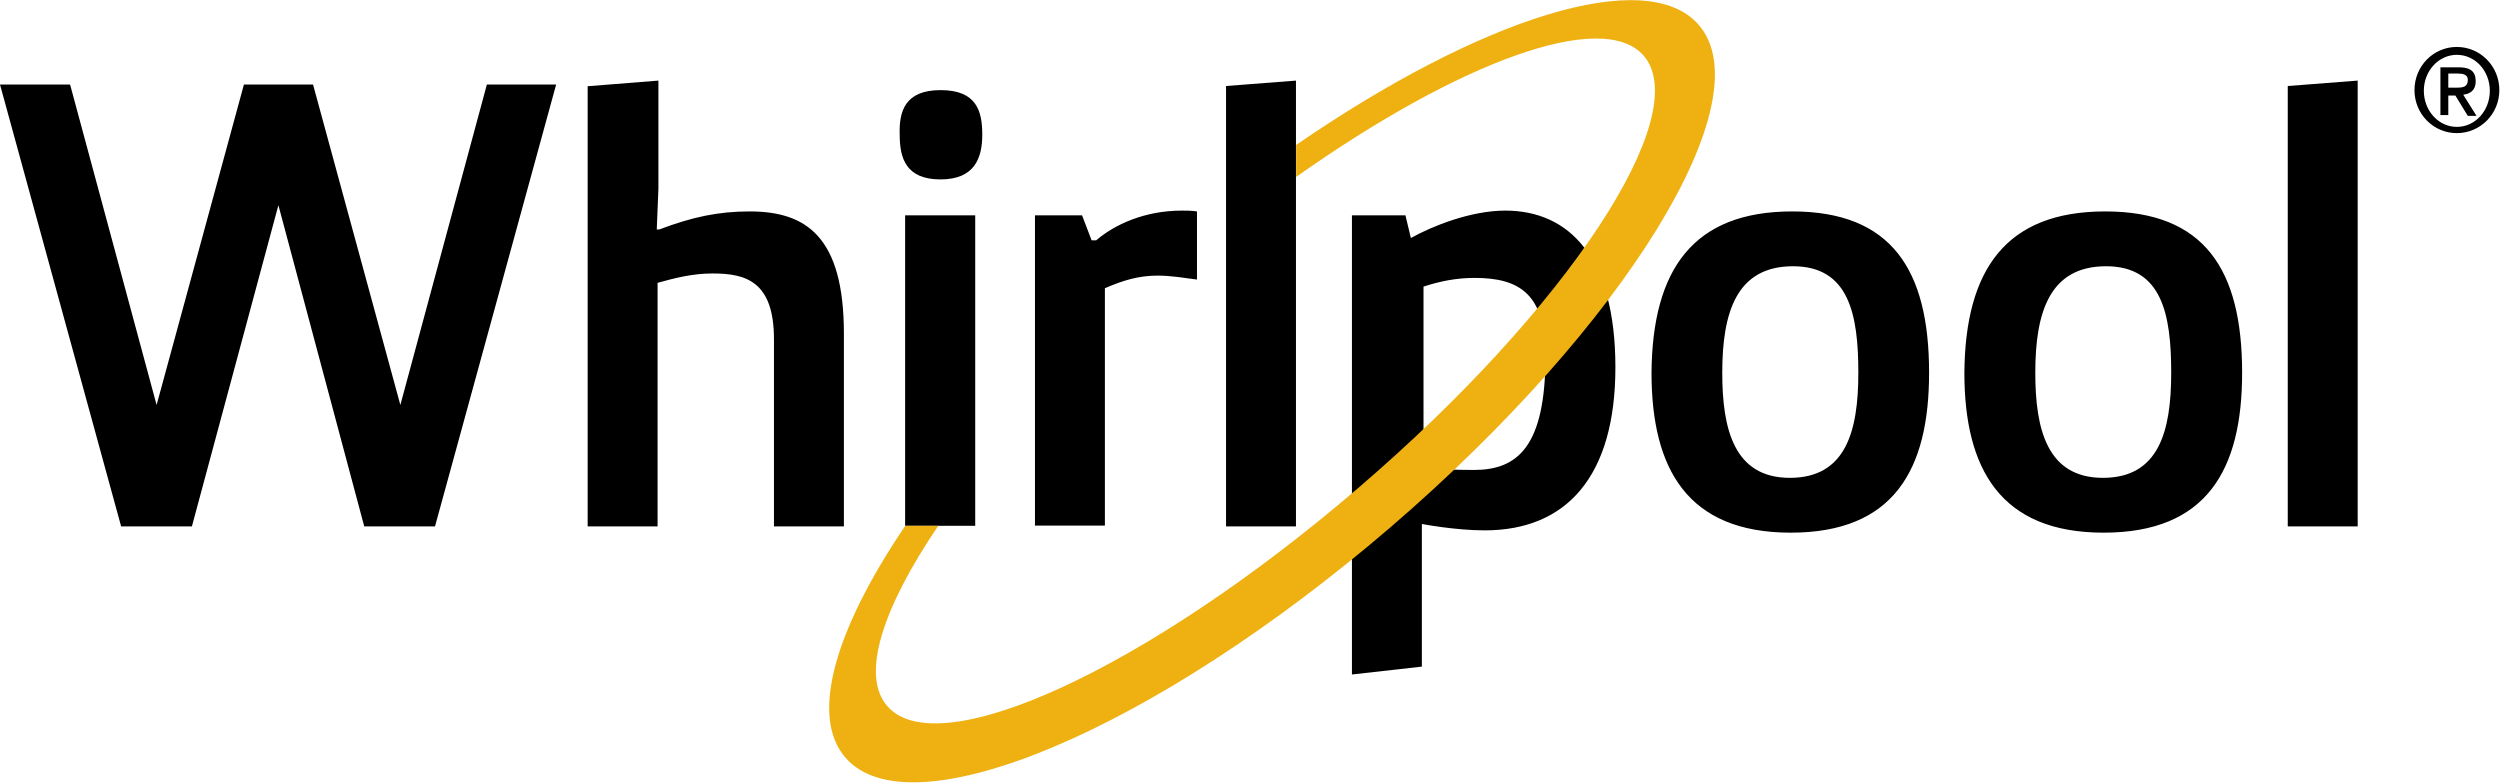
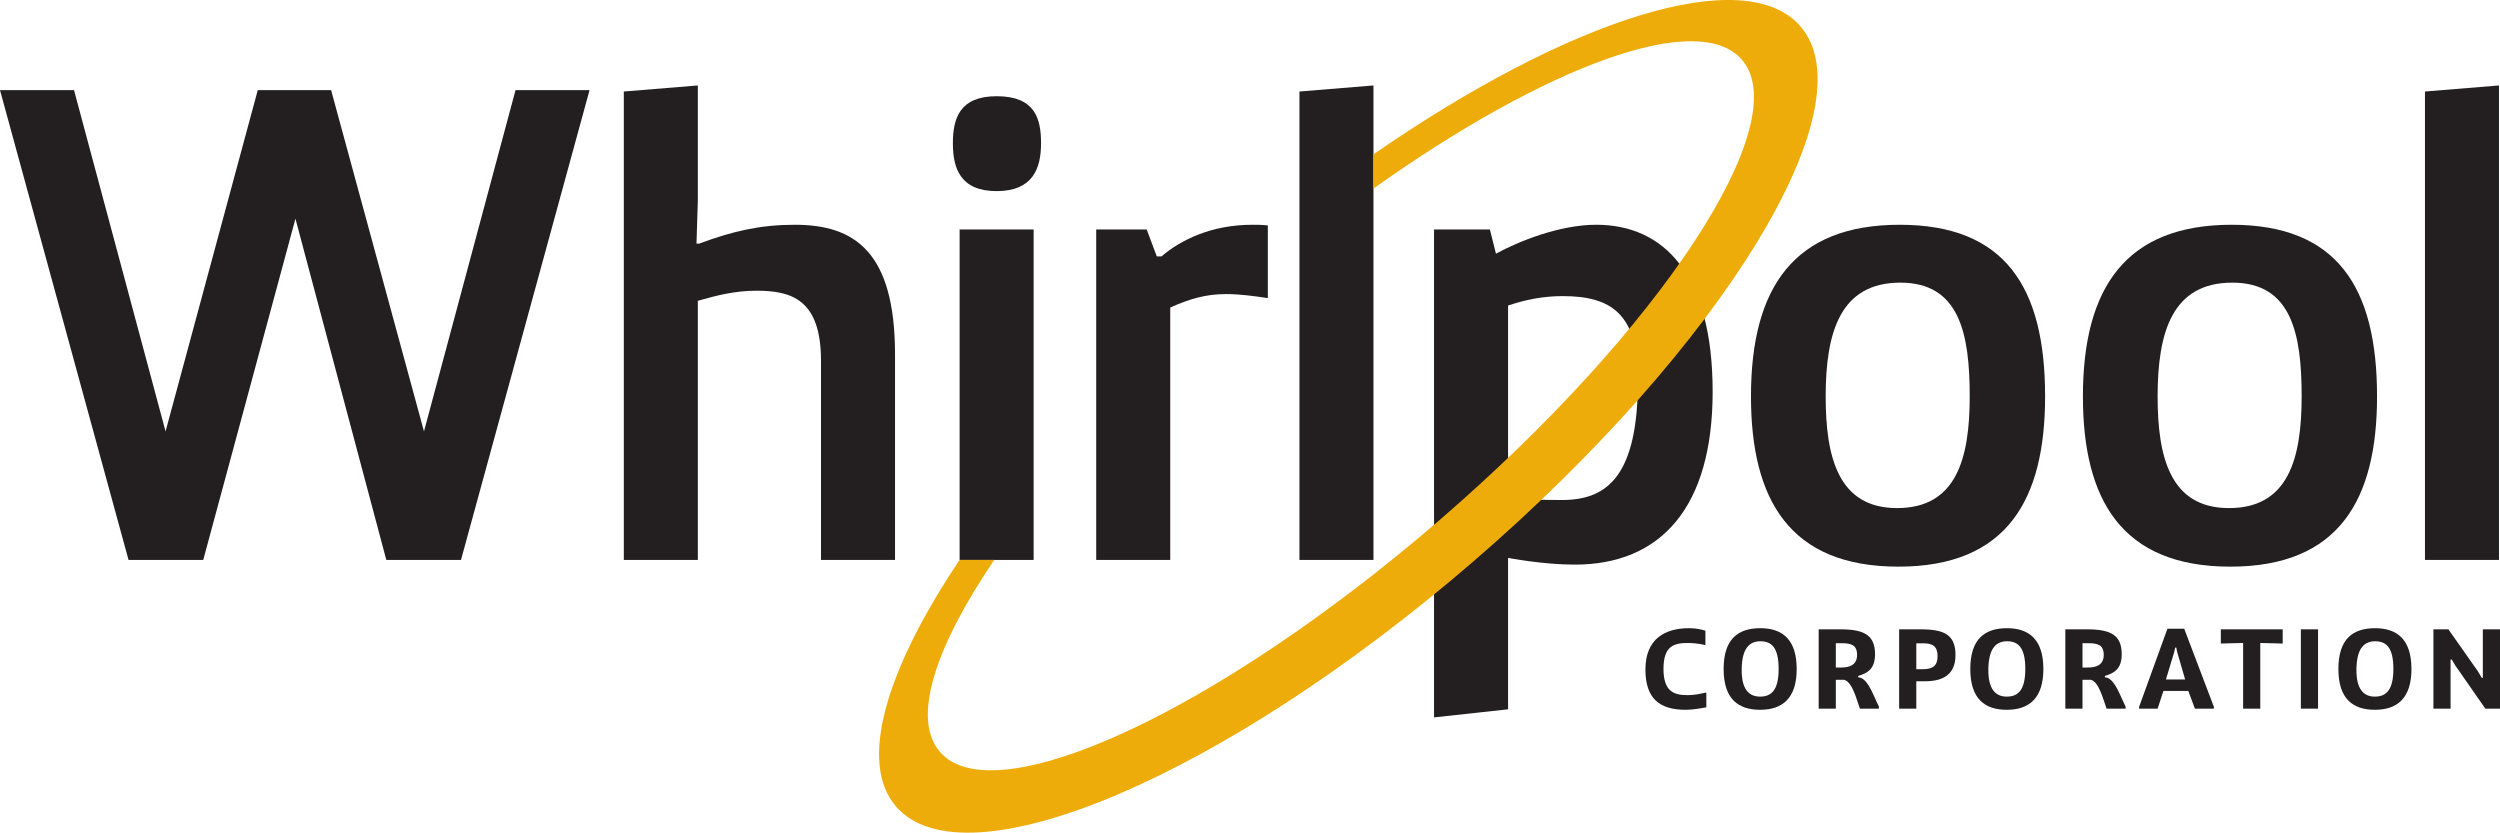
- <svg xmlns="http://www.w3.org/2000/svg" version="1.2" viewBox="0 0 1523 477" width="1523" height="477">
-   <style>
- 		.s0 { fill: #000000 } 
- 		.s1 { fill: #eeb111 } 
- 	</style>
-   <path id="Layer" fill-rule="evenodd" class="s0" d="m338.8 51.5l-73.8 269.2h-43.1l-52.3-195.7-52.7 195.7h-43.1l-73.8-269.2h42.7l52.7 195.2 53.2-195.2h42.1l53.2 195.2 52.7-195.2zm19.6 1l42.7-3.4v65.9l-1 24.8h1.5c20.1-7.6 35.9-11 55.1-11 34.4 0 57.4 15.3 57.4 74.5v117.4h-42.6v-114c0-35.4-17.2-40.1-37.4-40.1-12.4 0-23 2.8-33.5 5.7v148.4h-42.6v-268.2zm214.6 2.4c22 0 25.4 12.8 25.4 27.2 0 14.3-4.8 27.2-25.4 27.2-21.1 0-24.9-12.9-24.9-27.2-0.5-14.4 3.3-27.2 24.9-27.2zm-21.6 76.3h42.7v189.1h-42.7zm107.8 0l5.8 15.2h2.8c11.1-9.5 29.3-18.1 52.3-18.1 2.8 0 5.7 0 9.1 0.5v41.5c-7.7-1-15.8-2.4-24-2.4-11.5 0-21.1 2.9-32.1 7.7v144.6h-42.6v-189zm87.7 189.5v-268.3l42.6-3.3v271.6zm344.9-191.9c60.4 0 83.4 35.3 83.4 98.3 0 59.2-21.6 97.4-84.3 97.4-62.8 0-84.8-38.7-84.8-97.4 0.5-63 25.4-98.3 85.7-98.3zm40.3 98.3c0-35.8-5.8-64.9-39.8-64.9-34.5 0-43.1 28.2-43.1 64.9 0 34.4 7.2 64 41.2 64 34 0 41.7-28.2 41.7-64zm150.4-98.3c60.4 0 83.4 35.3 83.4 98.3 0 59.2-21.6 97.4-84.4 97.4-62.7 0-84.8-38.7-84.8-97.4 0.5-63 25.4-98.3 85.8-98.3zm40.2 98.3c0-35.8-5.7-64.9-39.7-64.9-34.5 0-43.1 28.2-43.1 64.9 0 34.4 7.2 64 41.2 64 34 0 41.6-28.2 41.6-64zm71 93.6v-268.3l42.6-3.3v271.6zm-537.5-189.5l3.3 13.8c12.9-7.2 36.4-16.7 57.5-16.7 38.8 0 67.1 28.2 67.1 95.5 0 66.3-29.7 99.3-79.6 99.3-18.2 0-38.3-3.9-38.3-3.9v86.9l-42.6 4.8v-279.7zm10.5 154.1c12 0.5 18.7 1 31.2 1 26.3 0 43.6-13.8 43.6-69.2 0-37.7-15.4-47.8-43.2-47.8-11 0-21 2-31.1 5.3v110.7z" />
-   <path id="Layer" class="s1" d="m847.1 321.2c-143.8 123.6-292.3 186.2-332 140.4-22.1-25.3-6.3-78.3 36.4-141.3h20.1c-34 50.1-47.4 91.1-31.1 109.8 31.1 36.2 159.5-23.4 286.9-132.8 127.5-109.3 205.1-227.2 173.9-263.4-24.9-28.7-112.6 3.8-211.7 73.9v-19.5c112.6-77.4 213.6-109.8 245.3-73.1 39.7 45.9-44.6 182.9-187.8 306z" />
-   <path id="Layer" fill-rule="evenodd" class="s0" d="m1496.7 81.1c-14.3 0-25.8-11.7-25.8-26.2 0-14.6 11.5-26.3 25.8-26.3 14.3 0 25.9 11.7 25.9 26.3 0 14.5-11.6 26.2-25.9 26.2zm20.1-25.8c0-12.1-8.9-21.9-20.1-21.9-11.1 0-20.1 9.8-20.1 21.9 0 12.2 9 22 20.1 22 11.2 0 20.1-9.8 20.1-22zm-25.3 14.8h-4.8v-29.1h11c7.2 0 10.5 2.4 10.5 8.6 0 5.3-3.3 7.6-7.6 8.1l8.1 12.9h-5.3l-7.6-12.4h-4.3zm5.2-16.7c3.9 0 6.7-0.5 6.7-4.8 0-3.3-3.3-3.8-6.2-3.8h-5.7v8.6z" />
+ <svg xmlns="http://www.w3.org/2000/svg" viewBox="0 0 1680 559.56" height="559.56" width="1680" xml:space="preserve" id="svg2" version="1.1">
+   <defs id="defs6" />
+   <g transform="matrix(1.333333,0,0,-1.333333,0,559.56)" id="g10">
+     <g transform="scale(0.1)" id="g12">
+       <path id="path14" style="fill:#231f20;fill-opacity:1;fill-rule:nonzero;stroke:none" d="m 8599.97,631.961 c -24.08,-4.652 -66.52,-12.621 -104.29,-12.621 -129.44,0 -202.76,54.43 -202.76,202.762 0,154.058 97.4,208.488 219.95,208.488 37.77,0 63.02,-6.9 82.44,-12.62 v -72.779 c -14.32,4.028 -54.34,10.918 -84.14,10.918 -71.08,0 -127.21,-10.918 -127.21,-131.148 0,-118.609 58.46,-131.762 122.64,-131.762 34.37,0 62.4,6.891 93.37,13.153 v -74.391" />
+       <path id="path16" style="fill:#231f20;fill-opacity:1;fill-rule:nonzero;stroke:none" d="m 8964.31,825.5 c 0,106.531 -34.92,139.199 -91.67,139.199 -57.83,0 -92.74,-38.398 -94.53,-139.199 -1.7,-100.801 35,-139.738 92.83,-139.738 57.3,0 93.37,33.218 93.37,139.738 z m -277.24,-0.539 c 0,152.371 73.85,205.629 185.03,205.629 111.1,0 183.25,-56.758 183.25,-205.629 0,-148.332 -72.69,-205.621 -184.41,-205.621 -111.09,0 -183.87,55.512 -183.87,205.621" />
+       <path id="path18" style="fill:#231f20;fill-opacity:1;fill-rule:nonzero;stroke:none" d="m 9279.41,832.391 c 42.43,0 80.21,12.629 80.21,63.558 0,50.403 -29.72,58.992 -79.04,58.992 h -28.03 v -122.55 z m -113.33,192.469 h 111.09 c 122.55,0 172.95,-32.68 172.95,-125.411 0,-75.648 -38.93,-95.699 -84.77,-109.488 v -6.801 l 12.09,-2.328 c 41.79,-15.492 66.42,-95.07 92.2,-144.934 V 625.07 h -95.7 c -18.89,53.262 -38.94,134.012 -79.04,145.469 h -42.35 V 625.07 h -86.47 v 399.79" />
+       <path id="path20" style="fill:#231f20;fill-opacity:1;fill-rule:nonzero;stroke:none" d="m 9658.16,823.801 h 31.51 c 50.4,0 75.56,16.031 75.56,65.879 0,50.402 -25.16,64.73 -71.52,64.73 h -35.55 z m -86.47,201.059 h 108.85 c 117.99,0 175.19,-26.95 175.19,-129.45 0,-102.59 -68.12,-132.301 -154.06,-132.301 h -43.51 V 625.07 h -86.47 v 399.79" />
+       <path id="path22" style="fill:#231f20;fill-opacity:1;fill-rule:nonzero;stroke:none" d="m 10207.5,825.5 c 0,106.531 -34.9,139.199 -91.6,139.199 -57.9,0 -92.8,-38.398 -94.6,-139.199 -1.7,-100.801 35,-139.738 92.9,-139.738 57.3,0 93.3,33.218 93.3,139.738 z m -277.2,-0.539 c 0,152.371 73.9,205.629 185,205.629 111.1,0 183.3,-56.758 183.3,-205.629 0,-148.332 -72.7,-205.621 -184.4,-205.621 -111.1,0 -183.9,55.512 -183.9,205.621" />
+       <path id="path24" style="fill:#231f20;fill-opacity:1;fill-rule:nonzero;stroke:none" d="m 10522.6,832.391 c 42.5,0 80.2,12.629 80.2,63.558 0,50.403 -29.7,58.992 -79,58.992 h -28 v -122.55 z m -113.3,192.469 h 111.1 c 122.6,0 173,-32.68 173,-125.411 0,-75.648 -39,-95.699 -84.8,-109.488 v -6.801 l 12.1,-2.328 c 41.8,-15.492 66.4,-95.07 92.2,-144.934 V 625.07 h -95.7 c -18.9,53.262 -39,134.012 -79.1,145.469 h -42.3 V 625.07 h -86.5 v 399.79" />
+       <path id="path26" style="fill:#231f20;fill-opacity:1;fill-rule:nonzero;stroke:none" d="m 11013.1,772.242 -40.1,138.039 -4.6,22.371 h -5.7 l -4.6,-22.371 -41.8,-138.039 z m -232,-138.043 142.7,393.521 h 84.7 L 11158,634.199 v -9.129 h -95.7 l -33.2,89.34 h -125.4 l -29.3,-89.34 h -93.3 v 9.129" />
+       <path id="path28" style="fill:#231f20;fill-opacity:1;fill-rule:nonzero;stroke:none" d="m 11305.3,956.109 -112.3,-2.867 v 71.618 h 311.7 v -71.618 l -112.9,2.867 V 625.07 h -86.5 v 331.039" />
+       <path id="path30" style="fill:#231f20;fill-opacity:1;fill-rule:nonzero;stroke:none" d="m 11596.4,625.07 v 399.79 h 86.5 V 625.07 h -86.5" />
+       <path id="path32" style="fill:#231f20;fill-opacity:1;fill-rule:nonzero;stroke:none" d="m 12062.6,825.5 c 0,106.531 -34.9,139.199 -91.6,139.199 -57.8,0 -92.8,-38.398 -94.5,-139.199 -1.7,-100.801 34.9,-139.738 92.8,-139.738 57.2,0 93.3,33.218 93.3,139.738 z m -277.1,-0.539 c 0,152.371 73.8,205.629 184.9,205.629 111.1,0 183.3,-56.758 183.3,-205.629 0,-148.332 -72.7,-205.621 -184.4,-205.621 -111.1,0 -183.8,55.512 -183.8,205.621" />
+       <path id="path34" style="fill:#231f20;fill-opacity:1;fill-rule:nonzero;stroke:none" d="m 12264.4,1024.86 h 75.5 l 147.8,-210.188 20.6,-34.383 h 5.2 v 244.571 h 86.5 V 625.07 h -73.9 l -151.8,218.239 -17.2,29.191 h -6.2 V 625.07 h -86.5 v 399.79" />
+       <path id="path36" style="fill:#231f20;fill-opacity:1;fill-rule:nonzero;stroke:none" d="M 2971.28,3742.3 2323.44,1374.72 H 1946.98 L 1489.05,3094.45 1024.36,1374.72 H 647.844 L 0,3742.3 H 373.109 L 834.398,2022.56 1299.09,3742.3 h 369.7 l 468.1,-1719.74 461.33,1719.74 h 373.06" />
+       <path id="path38" style="fill:#231f20;fill-opacity:1;fill-rule:nonzero;stroke:none" d="m 3144.01,3735.49 373.11,30.53 v -579.99 l -6.8,-217.08 h 13.61 c 172.95,64.45 312.06,94.98 481.65,94.98 301.9,0 505.38,-135.72 505.38,-654.63 V 1374.72 h -373.11 v 1004.06 c 0,312.03 -152.64,352.72 -325.58,352.72 -108.59,0 -200.17,-23.76 -295.15,-50.89 V 1374.72 h -373.11 v 2360.77" />
+       <path id="path40" style="fill:#231f20;fill-opacity:1;fill-rule:nonzero;stroke:none" d="m 4836.44,3040.16 h 373.12 V 1374.72 H 4836.44 Z M 5023,3711.77 c 193.36,0 223.88,-111.94 223.88,-237.45 0,-125.5 -40.72,-240.85 -223.88,-240.85 -183.15,0 -220.49,115.35 -220.49,240.85 0,125.51 33.93,237.45 220.49,237.45" />
+       <path id="path42" style="fill:#231f20;fill-opacity:1;fill-rule:nonzero;stroke:none" d="m 5524.93,3040.16 h 254.41 l 50.89,-135.67 H 5854 c 98.33,84.78 254.32,159.44 457.88,159.44 23.72,0 50.85,0 77.98,-3.41 v -366.3 c -67.78,10.11 -139.03,20.31 -210.28,20.31 -101.79,0 -183.16,-23.72 -281.54,-67.83 V 1374.72 h -373.11 v 1665.44" />
+       <path id="path44" style="fill:#231f20;fill-opacity:1;fill-rule:nonzero;stroke:none" d="m 6549.19,1374.72 v 2360.77 l 373.12,30.53 v -2391.3 h -373.12" />
+       <path id="path46" style="fill:#231f20;fill-opacity:1;fill-rule:nonzero;stroke:none" d="m 9927.34,2199.03 c 0,315.37 -50.93,573.16 -349.39,573.16 -301.85,0 -376.51,-247.59 -376.51,-573.16 0,-301.88 61.06,-563.1 359.59,-563.1 298.46,0 366.31,247.61 366.31,563.1 z m -352.78,864.9 c 529.14,0 732.74,-312.06 732.74,-864.9 0,-518.96 -190,-858.24 -739.55,-858.24 -549.46,0 -742.82,339.28 -742.82,858.24 0,552.84 220.48,864.9 749.63,864.9" />
+       <path id="path48" style="fill:#231f20;fill-opacity:1;fill-rule:nonzero;stroke:none" d="m 11600.3,2199.03 c 0,315.37 -50.9,573.16 -349.3,573.16 -301.9,0 -376.6,-247.59 -376.6,-573.16 0,-301.88 61.1,-563.1 359.6,-563.1 298.5,0 366.3,247.61 366.3,563.1 z m -352.7,864.9 c 529.1,0 732.7,-312.06 732.7,-864.9 0,-518.96 -190,-858.24 -739.5,-858.24 -549.5,0 -742.9,339.28 -742.9,858.24 0,552.84 220.5,864.9 749.7,864.9" />
+       <path id="path50" style="fill:#231f20;fill-opacity:1;fill-rule:nonzero;stroke:none" d="m 12221.8,1374.72 v 2360.77 l 373.1,30.53 v -2391.3 h -373.1" />
+       <path id="path52" style="fill:#231f20;fill-opacity:1;fill-rule:nonzero;stroke:none" d="m 7600.68,1683.38 c 105.1,-3.31 162.83,-6.72 271.33,-6.72 230.59,0 383.32,122.11 383.32,607.2 0,332.38 -135.72,420.47 -379.92,420.47 -94.99,0 -183.16,-16.83 -274.73,-47.44 z m -373.12,1356.83 h 281.54 l 30.52,-122.11 c 112,61.05 318.77,145.83 505.42,145.83 339.1,0 586.71,-247.61 586.71,-841.12 0,-583.48 -261.22,-871.81 -695.29,-871.81 -159.79,0 -335.78,33.92 -335.78,33.92 V 621.781 l -373.12,-40.73 V 3040.21" />
+       <path id="path54" style="fill:#edac09;fill-opacity:1;fill-rule:nonzero;stroke:none" d="m 9074.68,4063.49 c -279.02,323.29 -1164.36,39.12 -2152.37,-644.69 v -172.32 c 870.12,618.5 1637.15,903.88 1856.83,649.34 C 9053.42,3578.01 8371.12,2538.48 7254.96,1575.24 6138.71,611.941 5011.07,89.641 4736.83,407.469 4594.39,572.551 4710.54,932.281 5011.07,1374.72 H 4836.38 C 4464.25,819.77 4324.76,353.52 4515.82,132.121 4864.13,-271.52 6167,280.699 7425.58,1366.75 8684.03,2452.8 9422.95,3659.88 9074.68,4063.49" />
+     </g>
+   </g>
</svg>
